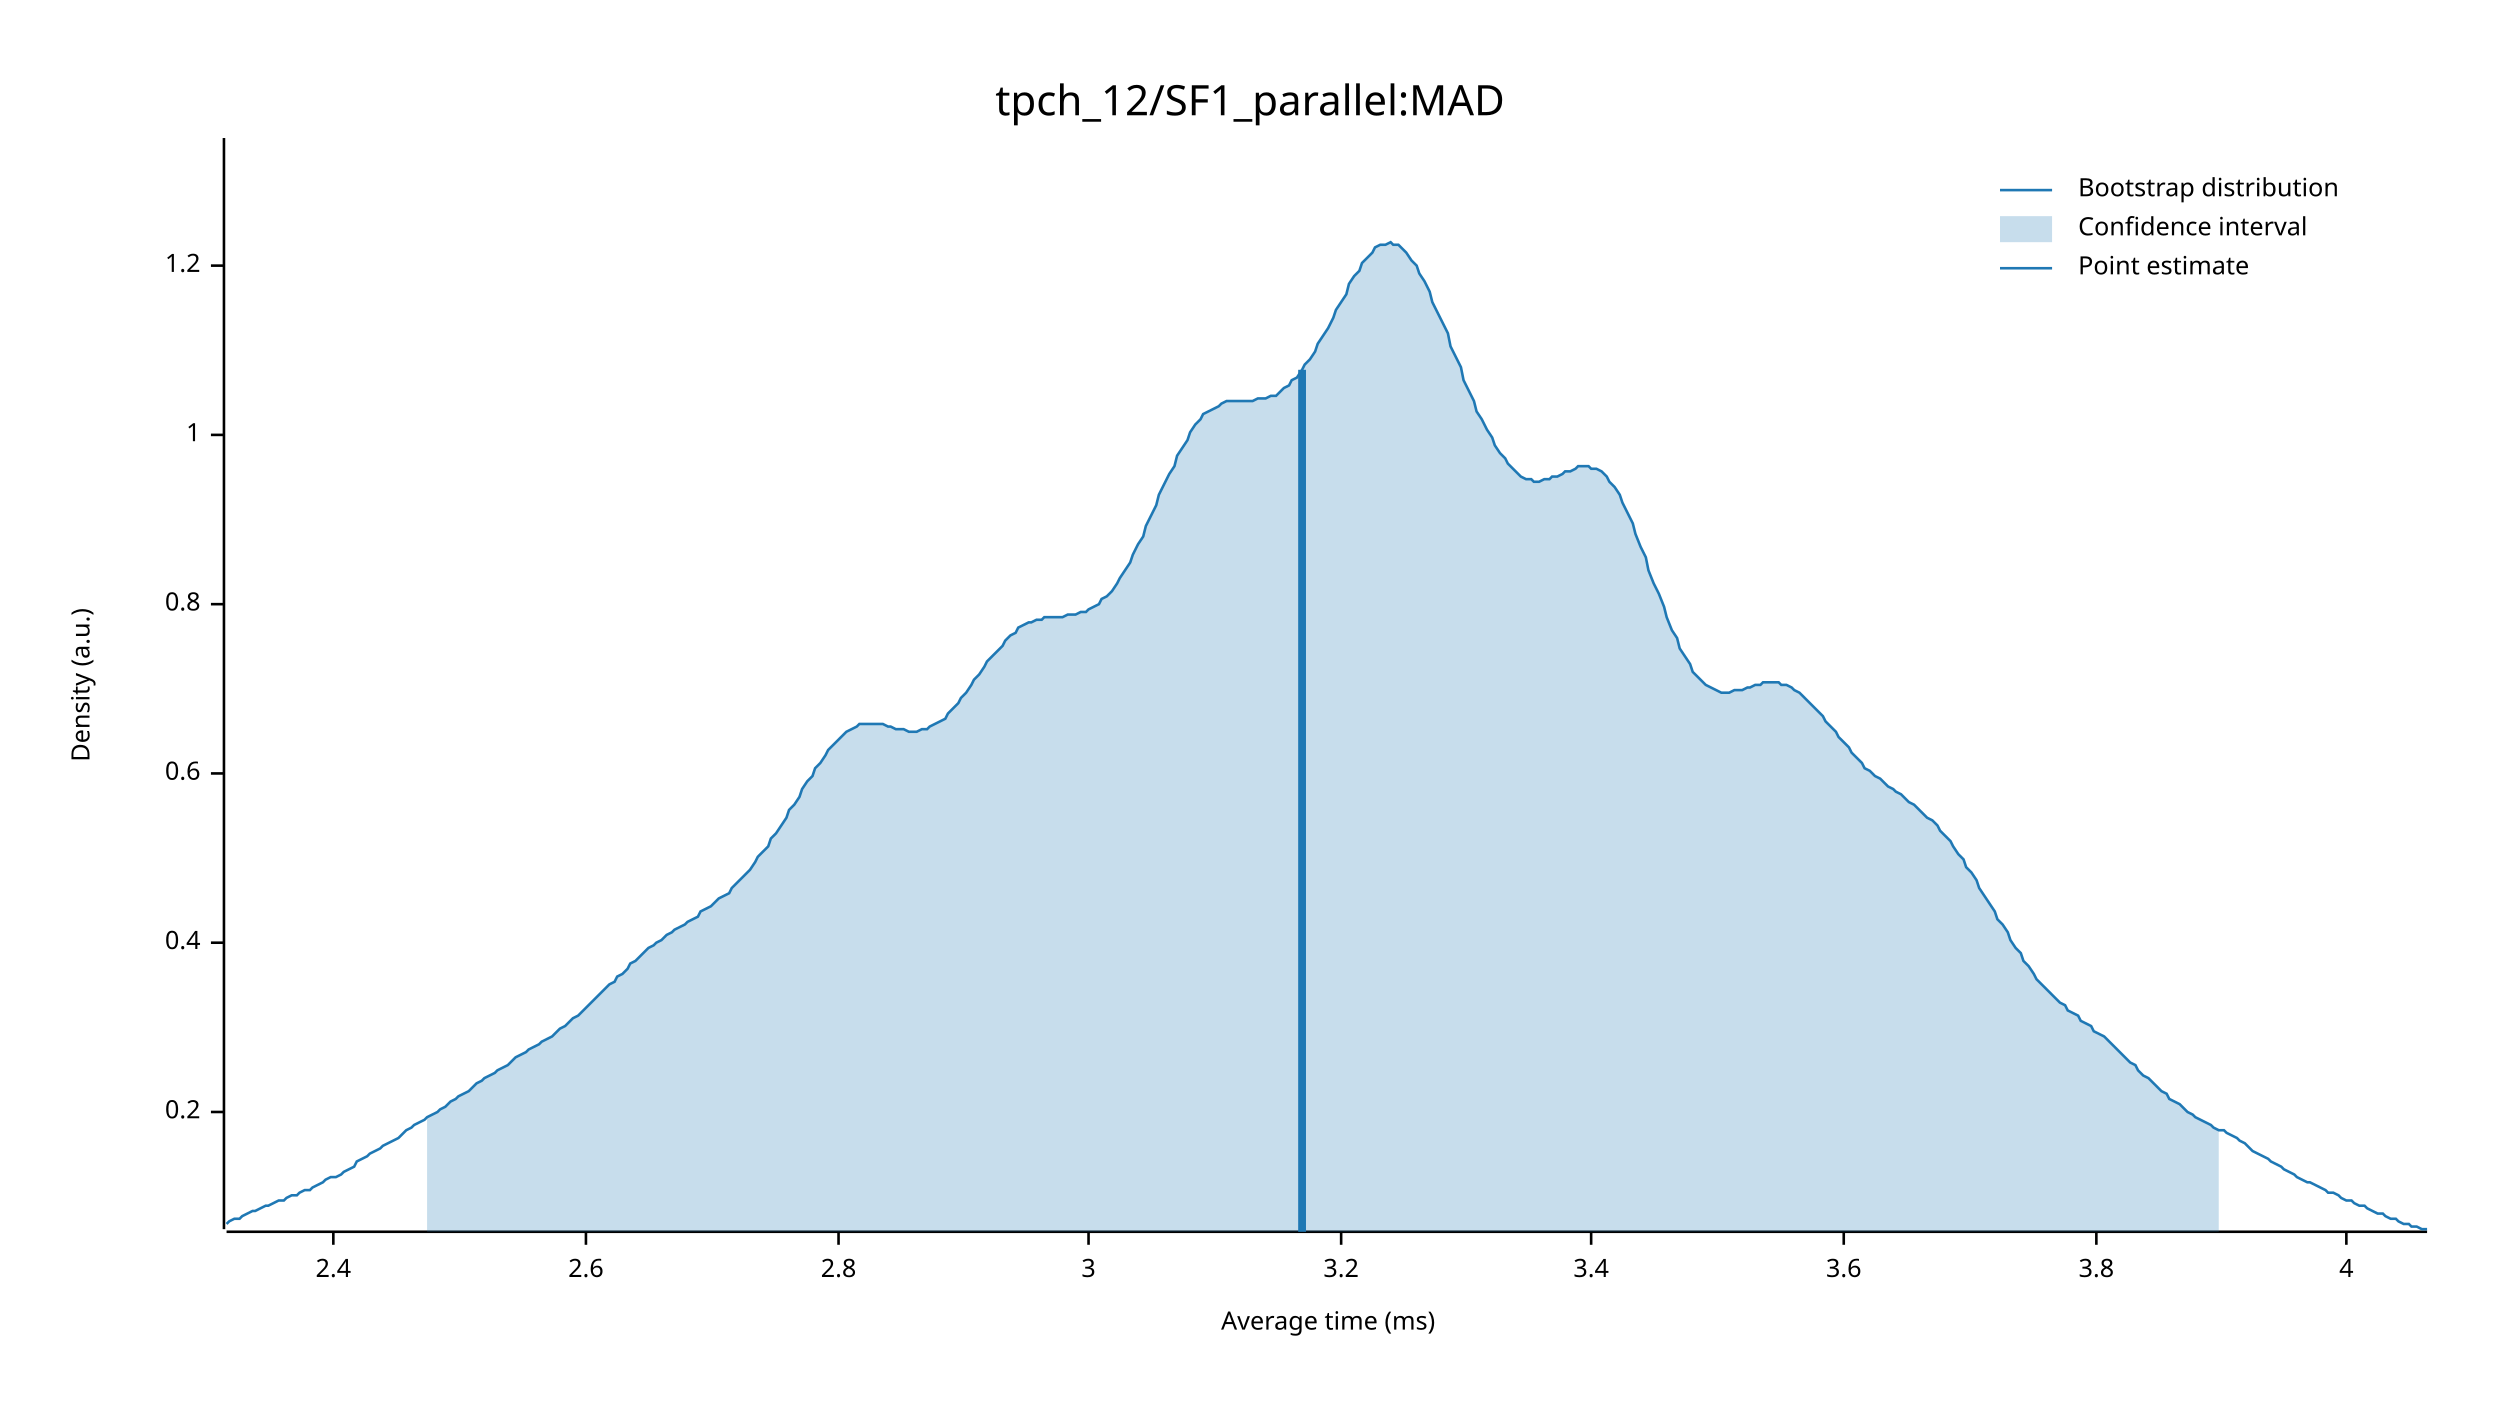
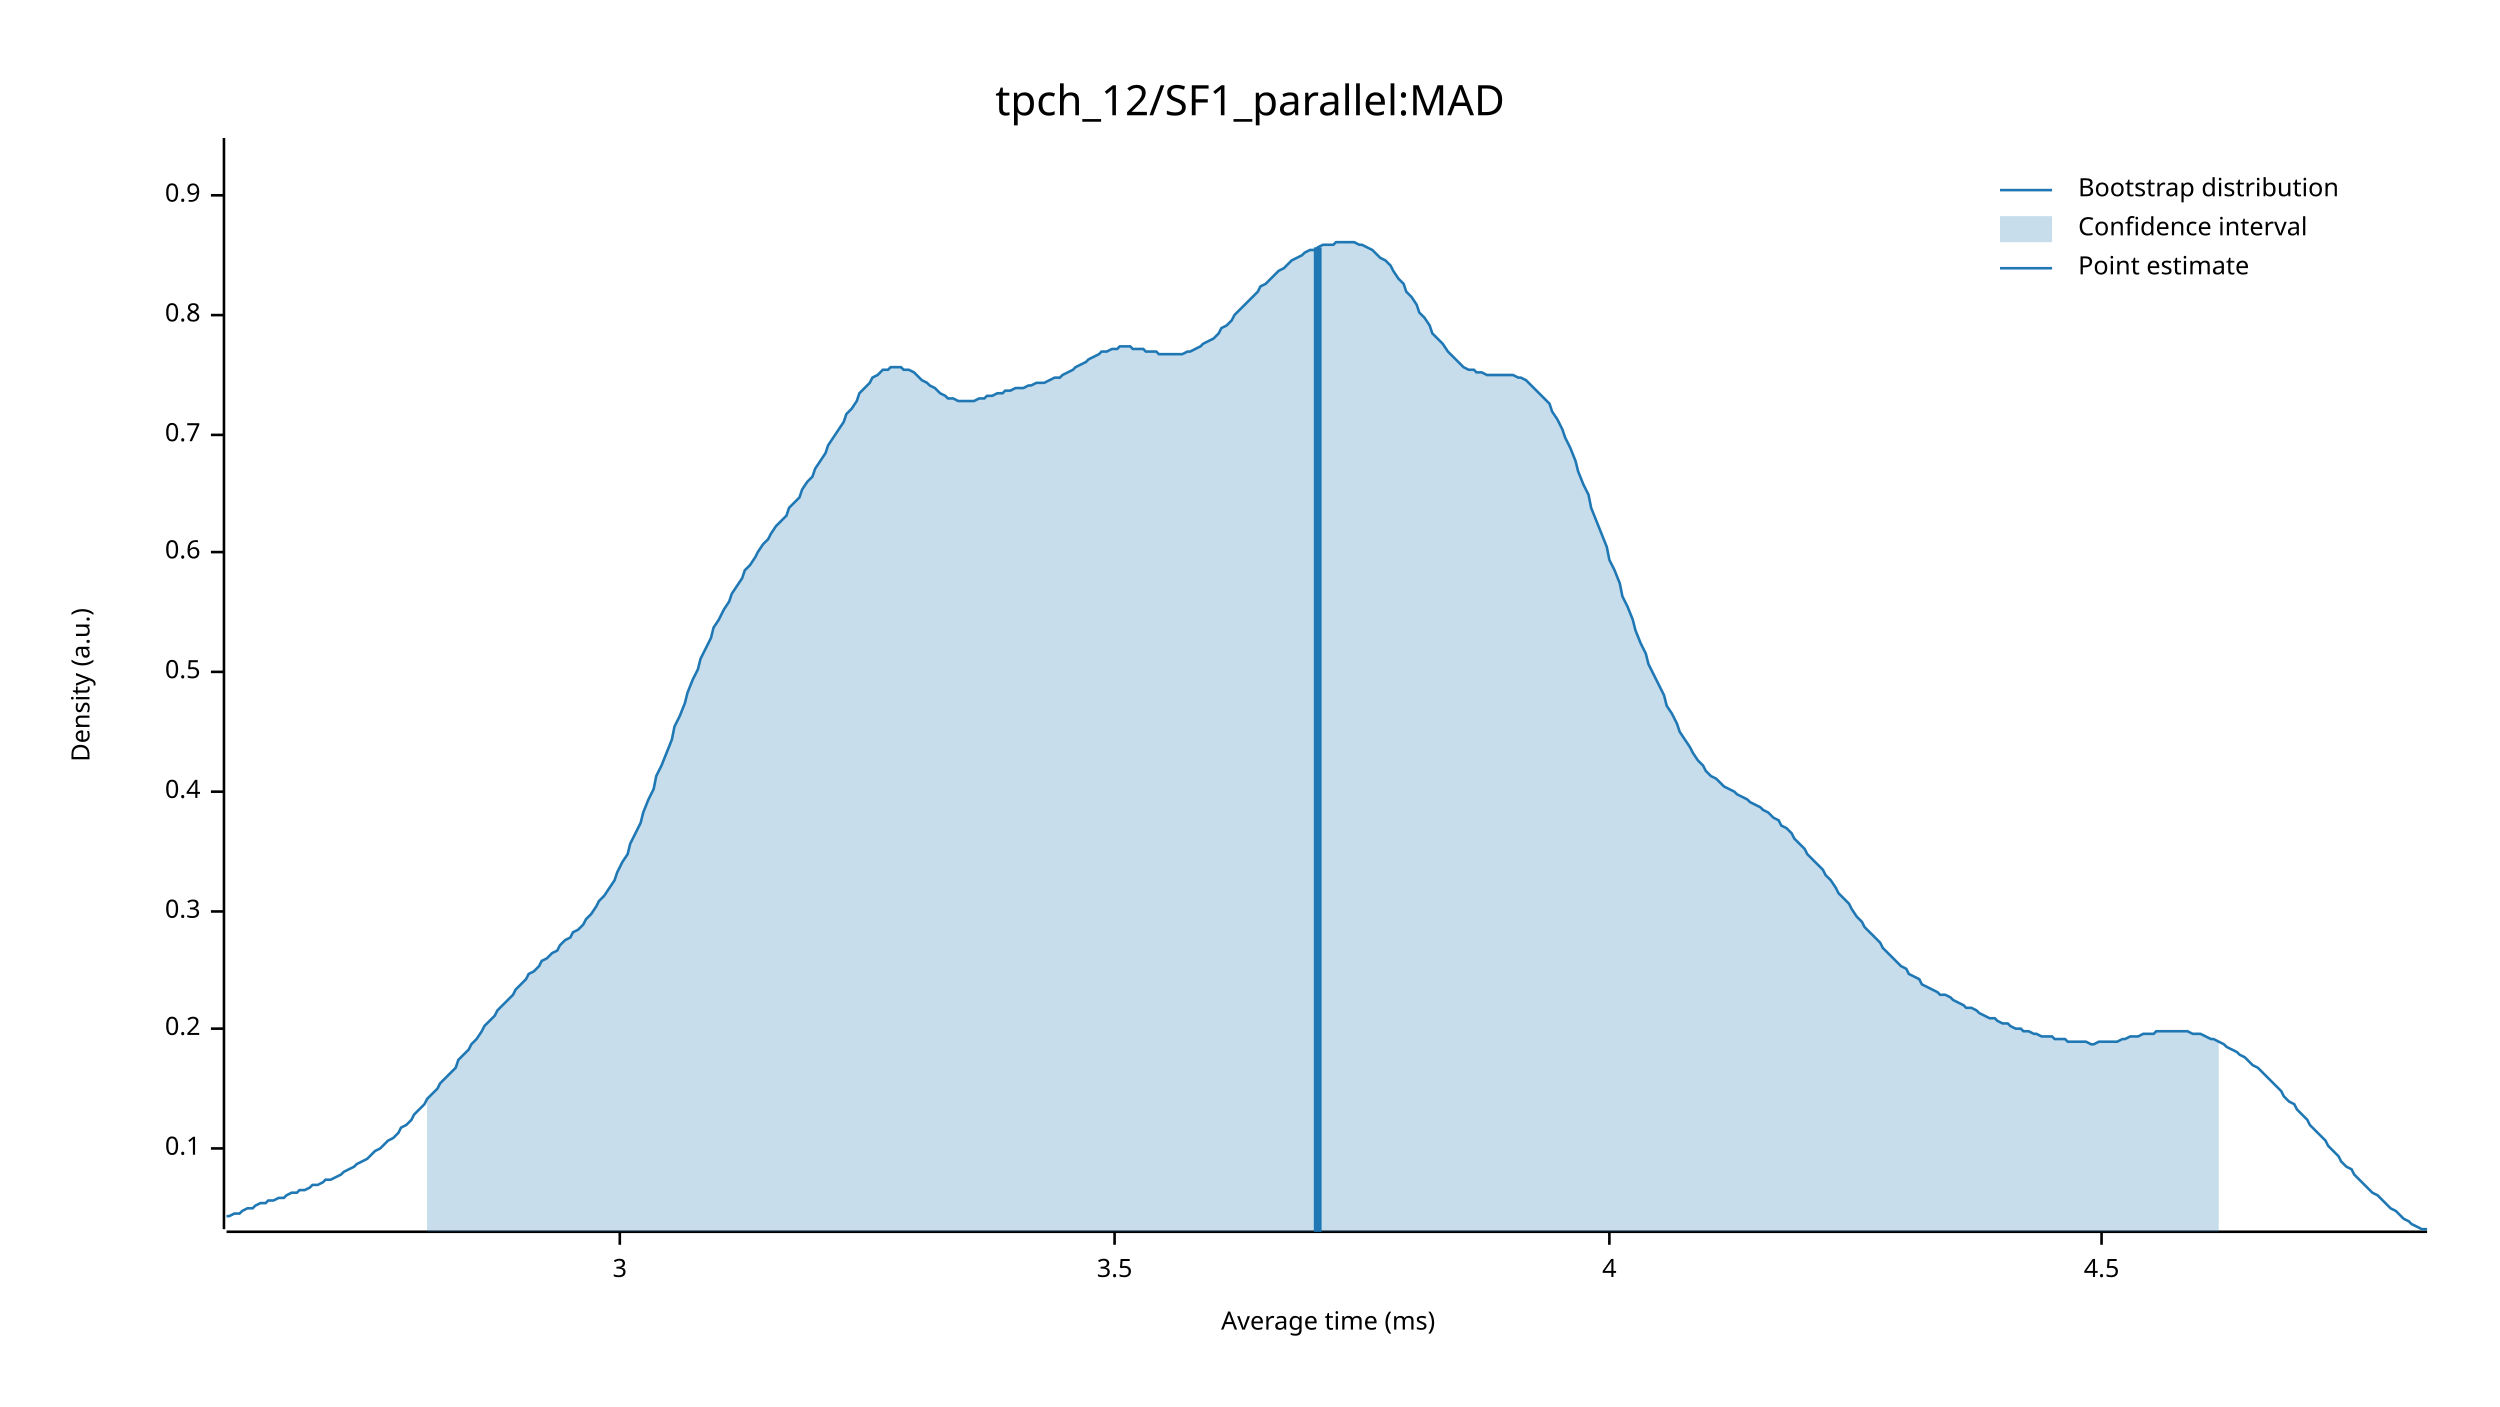
<svg xmlns="http://www.w3.org/2000/svg" width="960" height="540" viewBox="0 0 960 540">
  <text x="480" y="32" dy="0.76em" text-anchor="middle" font-family="sans-serif" font-size="16.129" opacity="1" fill="#000000">
tpch_12/SF1_parallel:MAD
</text>
  <text x="27" y="263" dy="0.76em" text-anchor="middle" font-family="sans-serif" font-size="9.677" opacity="1" fill="#000000" transform="rotate(270, 27, 263)">
Density (a.u.)
</text>
  <text x="510" y="513" dy="-0.5ex" text-anchor="middle" font-family="sans-serif" font-size="9.677" opacity="1" fill="#000000">
Average time (ms)
</text>
  <polyline fill="none" opacity="1" stroke="#000000" stroke-width="1" points="86,53 86,472 " />
-   <text x="77" y="427" dy="0.5ex" text-anchor="end" font-family="sans-serif" font-size="9.677" opacity="1" fill="#000000">
+   <text x="77" y="441" dy="0.5ex" text-anchor="end" font-family="sans-serif" font-size="9.677" opacity="1" fill="#000000">
+ 0.1
+ </text>
+   <polyline fill="none" opacity="1" stroke="#000000" stroke-width="1" points="81,441 86,441 " />
+   <text x="77" y="395" dy="0.5ex" text-anchor="end" font-family="sans-serif" font-size="9.677" opacity="1" fill="#000000">
0.2
</text>
-   <polyline fill="none" opacity="1" stroke="#000000" stroke-width="1" points="81,427 86,427 " />
-   <text x="77" y="362" dy="0.5ex" text-anchor="end" font-family="sans-serif" font-size="9.677" opacity="1" fill="#000000">
+   <polyline fill="none" opacity="1" stroke="#000000" stroke-width="1" points="81,395 86,395 " />
+   <text x="77" y="350" dy="0.5ex" text-anchor="end" font-family="sans-serif" font-size="9.677" opacity="1" fill="#000000">
+ 0.3
+ </text>
+   <polyline fill="none" opacity="1" stroke="#000000" stroke-width="1" points="81,350 86,350 " />
+   <text x="77" y="304" dy="0.5ex" text-anchor="end" font-family="sans-serif" font-size="9.677" opacity="1" fill="#000000">
0.4
</text>
-   <polyline fill="none" opacity="1" stroke="#000000" stroke-width="1" points="81,362 86,362 " />
-   <text x="77" y="297" dy="0.5ex" text-anchor="end" font-family="sans-serif" font-size="9.677" opacity="1" fill="#000000">
+   <polyline fill="none" opacity="1" stroke="#000000" stroke-width="1" points="81,304 86,304 " />
+   <text x="77" y="258" dy="0.5ex" text-anchor="end" font-family="sans-serif" font-size="9.677" opacity="1" fill="#000000">
+ 0.5
+ </text>
+   <polyline fill="none" opacity="1" stroke="#000000" stroke-width="1" points="81,258 86,258 " />
+   <text x="77" y="212" dy="0.5ex" text-anchor="end" font-family="sans-serif" font-size="9.677" opacity="1" fill="#000000">
0.6
</text>
-   <polyline fill="none" opacity="1" stroke="#000000" stroke-width="1" points="81,297 86,297 " />
-   <text x="77" y="232" dy="0.5ex" text-anchor="end" font-family="sans-serif" font-size="9.677" opacity="1" fill="#000000">
+   <polyline fill="none" opacity="1" stroke="#000000" stroke-width="1" points="81,212 86,212 " />
+   <text x="77" y="167" dy="0.5ex" text-anchor="end" font-family="sans-serif" font-size="9.677" opacity="1" fill="#000000">
+ 0.7
+ </text>
+   <polyline fill="none" opacity="1" stroke="#000000" stroke-width="1" points="81,167 86,167 " />
+   <text x="77" y="121" dy="0.5ex" text-anchor="end" font-family="sans-serif" font-size="9.677" opacity="1" fill="#000000">
0.8
</text>
-   <polyline fill="none" opacity="1" stroke="#000000" stroke-width="1" points="81,232 86,232 " />
-   <text x="77" y="167" dy="0.5ex" text-anchor="end" font-family="sans-serif" font-size="9.677" opacity="1" fill="#000000">
- 1
+   <polyline fill="none" opacity="1" stroke="#000000" stroke-width="1" points="81,121 86,121 " />
+   <text x="77" y="75" dy="0.5ex" text-anchor="end" font-family="sans-serif" font-size="9.677" opacity="1" fill="#000000">
+ 0.9
</text>
-   <polyline fill="none" opacity="1" stroke="#000000" stroke-width="1" points="81,167 86,167 " />
-   <text x="77" y="102" dy="0.5ex" text-anchor="end" font-family="sans-serif" font-size="9.677" opacity="1" fill="#000000">
- 1.2
- </text>
-   <polyline fill="none" opacity="1" stroke="#000000" stroke-width="1" points="81,102 86,102 " />
+   <polyline fill="none" opacity="1" stroke="#000000" stroke-width="1" points="81,75 86,75 " />
  <polyline fill="none" opacity="1" stroke="#000000" stroke-width="1" points="87,473 932,473 " />
-   <text x="128" y="483" dy="0.76em" text-anchor="middle" font-family="sans-serif" font-size="9.677" opacity="1" fill="#000000">
- 2.4
- </text>
-   <polyline fill="none" opacity="1" stroke="#000000" stroke-width="1" points="128,473 128,478 " />
-   <text x="225" y="483" dy="0.76em" text-anchor="middle" font-family="sans-serif" font-size="9.677" opacity="1" fill="#000000">
- 2.6
- </text>
-   <polyline fill="none" opacity="1" stroke="#000000" stroke-width="1" points="225,473 225,478 " />
-   <text x="322" y="483" dy="0.76em" text-anchor="middle" font-family="sans-serif" font-size="9.677" opacity="1" fill="#000000">
- 2.8
- </text>
-   <polyline fill="none" opacity="1" stroke="#000000" stroke-width="1" points="322,473 322,478 " />
-   <text x="418" y="483" dy="0.76em" text-anchor="middle" font-family="sans-serif" font-size="9.677" opacity="1" fill="#000000">
+   <text x="238" y="483" dy="0.76em" text-anchor="middle" font-family="sans-serif" font-size="9.677" opacity="1" fill="#000000">
3
</text>
-   <polyline fill="none" opacity="1" stroke="#000000" stroke-width="1" points="418,473 418,478 " />
-   <text x="515" y="483" dy="0.76em" text-anchor="middle" font-family="sans-serif" font-size="9.677" opacity="1" fill="#000000">
- 3.2
+   <polyline fill="none" opacity="1" stroke="#000000" stroke-width="1" points="238,473 238,478 " />
+   <text x="428" y="483" dy="0.76em" text-anchor="middle" font-family="sans-serif" font-size="9.677" opacity="1" fill="#000000">
+ 3.5
</text>
-   <polyline fill="none" opacity="1" stroke="#000000" stroke-width="1" points="515,473 515,478 " />
-   <text x="611" y="483" dy="0.76em" text-anchor="middle" font-family="sans-serif" font-size="9.677" opacity="1" fill="#000000">
- 3.4
- </text>
-   <polyline fill="none" opacity="1" stroke="#000000" stroke-width="1" points="611,473 611,478 " />
-   <text x="708" y="483" dy="0.76em" text-anchor="middle" font-family="sans-serif" font-size="9.677" opacity="1" fill="#000000">
- 3.6
- </text>
-   <polyline fill="none" opacity="1" stroke="#000000" stroke-width="1" points="708,473 708,478 " />
-   <text x="805" y="483" dy="0.76em" text-anchor="middle" font-family="sans-serif" font-size="9.677" opacity="1" fill="#000000">
- 3.8
- </text>
-   <polyline fill="none" opacity="1" stroke="#000000" stroke-width="1" points="805,473 805,478 " />
-   <text x="901" y="483" dy="0.76em" text-anchor="middle" font-family="sans-serif" font-size="9.677" opacity="1" fill="#000000">
+   <polyline fill="none" opacity="1" stroke="#000000" stroke-width="1" points="428,473 428,478 " />
+   <text x="618" y="483" dy="0.76em" text-anchor="middle" font-family="sans-serif" font-size="9.677" opacity="1" fill="#000000">
4
</text>
-   <polyline fill="none" opacity="1" stroke="#000000" stroke-width="1" points="901,473 901,478 " />
-   <polyline fill="none" opacity="1" stroke="#1F78B4" stroke-width="1" points="87,470 88,469 90,468 92,468 93,467 95,466 97,465 98,465 100,464 102,463 103,463 105,462 107,461 109,461 110,460 112,459 114,459 115,458 117,457 119,457 120,456 122,455 124,454 125,453 127,452 129,452 131,451 132,450 134,449 136,448 137,446 139,445 141,444 142,443 144,442 146,441 147,440 149,439 151,438 153,437 154,436 156,434 158,433 159,432 161,431 163,430 164,429 166,428 168,427 169,426 171,425 173,423 175,422 176,421 178,420 180,419 181,418 183,416 185,415 186,414 188,413 190,412 191,411 193,410 195,409 197,407 198,406 200,405 202,404 203,403 205,402 207,401 208,400 210,399 212,398 214,396 215,395 217,394 219,392 220,391 222,390 224,388 225,387 227,385 229,383 230,382 232,380 234,378 236,377 237,375 239,374 241,372 242,370 244,369 246,367 247,366 249,364 251,363 252,362 254,361 256,359 258,358 259,357 261,356 263,355 264,354 266,353 268,352 269,350 271,349 273,348 274,347 276,345 278,344 280,343 281,341 283,339 285,337 286,336 288,334 290,331 291,329 293,327 295,325 296,322 298,320 300,317 302,314 303,311 305,309 307,306 308,303 310,300 312,298 313,295 315,293 317,290 318,288 320,286 322,284 324,282 325,281 327,280 329,279 330,278 332,278 334,278 335,278 337,278 339,278 341,279 342,279 344,280 346,280 347,280 349,281 351,281 352,281 354,280 356,280 357,279 359,278 361,277 363,276 364,274 366,272 368,270 369,268 371,266 373,263 374,261 376,259 378,256 379,254 381,252 383,250 385,248 386,246 388,244 390,243 391,241 393,240 395,239 396,239 398,238 400,238 401,237 403,237 405,237 407,237 408,237 410,236 412,236 413,236 415,235 417,235 418,234 420,233 422,232 423,230 425,229 427,227 429,224 430,222 432,219 434,216 435,213 437,209 439,206 440,202 442,198 444,194 445,190 447,186 449,182 451,179 452,175 454,172 456,169 457,166 459,163 461,161 462,159 464,158 466,157 468,156 469,155 471,154 473,154 474,154 476,154 478,154 479,154 481,154 483,153 484,153 486,153 488,152 490,152 491,151 493,149 495,148 496,146 498,145 500,142 501,140 503,138 505,135 506,132 508,129 510,126 512,122 513,119 515,116 517,113 518,109 520,106 522,104 523,101 525,99 527,97 528,95 530,94 532,94 534,93 535,94 537,94 539,96 540,97 542,100 544,102 545,105 547,108 549,112 550,116 552,120 554,124 556,128 557,133 559,137 561,141 562,146 564,150 566,154 567,158 569,161 571,165 573,168 574,171 576,174 578,176 579,178 581,180 583,182 584,183 586,184 588,184 589,185 591,185 593,184 595,184 596,183 598,183 600,182 601,181 603,181 605,180 606,179 608,179 610,179 611,180 613,180 615,181 617,183 618,185 620,187 622,190 623,193 625,197 627,201 628,205 630,210 632,214 633,219 635,224 637,228 639,233 640,237 642,242 644,245 645,249 647,252 649,255 650,258 652,260 654,262 655,263 657,264 659,265 661,266 662,266 664,266 666,265 667,265 669,265 671,264 672,264 674,263 676,263 677,262 679,262 681,262 683,262 684,263 686,263 688,264 689,265 691,266 693,268 694,269 696,271 698,273 700,275 701,277 703,279 705,281 706,283 708,285 710,287 711,289 713,291 715,293 716,295 718,296 720,298 722,299 723,300 725,302 727,303 728,304 730,305 732,307 733,308 735,309 737,311 738,312 740,314 742,315 744,317 745,319 747,321 749,323 750,325 752,328 754,330 755,333 757,335 759,338 760,341 762,344 764,347 766,350 767,353 769,355 771,358 772,361 774,364 776,366 777,369 779,371 781,374 782,376 784,378 786,380 788,382 789,383 791,385 793,386 794,388 796,389 798,390 799,392 801,393 803,394 804,396 806,397 808,398 810,400 811,401 813,403 815,405 816,406 818,408 820,409 821,411 823,413 825,414 827,416 828,417 830,419 832,420 833,422 835,423 837,424 838,425 840,427 842,428 843,429 845,430 847,431 849,432 850,433 852,434 854,434 855,435 857,436 859,437 860,438 862,439 864,441 865,442 867,443 869,444 871,445 872,446 874,447 876,448 877,449 879,450 881,451 882,452 884,453 886,454 887,454 889,455 891,456 893,457 894,458 896,458 898,459 899,460 901,461 903,461 904,462 906,463 908,463 909,464 911,465 913,466 915,466 916,467 918,468 920,468 921,469 923,470 925,470 926,471 928,471 930,472 932,472 " />
-   <polygon opacity="0.25" fill="#1F78B4" points="164,429 166,428 168,427 169,426 171,425 173,423 175,422 176,421 178,420 180,419 181,418 183,416 185,415 186,414 188,413 190,412 191,411 193,410 195,409 197,407 198,406 200,405 202,404 203,403 205,402 207,401 208,400 210,399 212,398 214,396 215,395 217,394 219,392 220,391 222,390 224,388 225,387 227,385 229,383 230,382 232,380 234,378 236,377 237,375 239,374 241,372 242,370 244,369 246,367 247,366 249,364 251,363 252,362 254,361 256,359 258,358 259,357 261,356 263,355 264,354 266,353 268,352 269,350 271,349 273,348 274,347 276,345 278,344 280,343 281,341 283,339 285,337 286,336 288,334 290,331 291,329 293,327 295,325 296,322 298,320 300,317 302,314 303,311 305,309 307,306 308,303 310,300 312,298 313,295 315,293 317,290 318,288 320,286 322,284 324,282 325,281 327,280 329,279 330,278 332,278 334,278 335,278 337,278 339,278 341,279 342,279 344,280 346,280 347,280 349,281 351,281 352,281 354,280 356,280 357,279 359,278 361,277 363,276 364,274 366,272 368,270 369,268 371,266 373,263 374,261 376,259 378,256 379,254 381,252 383,250 385,248 386,246 388,244 390,243 391,241 393,240 395,239 396,239 398,238 400,238 401,237 403,237 405,237 407,237 408,237 410,236 412,236 413,236 415,235 417,235 418,234 420,233 422,232 423,230 425,229 427,227 429,224 430,222 432,219 434,216 435,213 437,209 439,206 440,202 442,198 444,194 445,190 447,186 449,182 451,179 452,175 454,172 456,169 457,166 459,163 461,161 462,159 464,158 466,157 468,156 469,155 471,154 473,154 474,154 476,154 478,154 479,154 481,154 483,153 484,153 486,153 488,152 490,152 491,151 493,149 495,148 496,146 498,145 500,142 501,140 503,138 505,135 506,132 508,129 510,126 512,122 513,119 515,116 517,113 518,109 520,106 522,104 523,101 525,99 527,97 528,95 530,94 532,94 534,93 535,94 537,94 539,96 540,97 542,100 544,102 545,105 547,108 549,112 550,116 552,120 554,124 556,128 557,133 559,137 561,141 562,146 564,150 566,154 567,158 569,161 571,165 573,168 574,171 576,174 578,176 579,178 581,180 583,182 584,183 586,184 588,184 589,185 591,185 593,184 595,184 596,183 598,183 600,182 601,181 603,181 605,180 606,179 608,179 610,179 611,180 613,180 615,181 617,183 618,185 620,187 622,190 623,193 625,197 627,201 628,205 630,210 632,214 633,219 635,224 637,228 639,233 640,237 642,242 644,245 645,249 647,252 649,255 650,258 652,260 654,262 655,263 657,264 659,265 661,266 662,266 664,266 666,265 667,265 669,265 671,264 672,264 674,263 676,263 677,262 679,262 681,262 683,262 684,263 686,263 688,264 689,265 691,266 693,268 694,269 696,271 698,273 700,275 701,277 703,279 705,281 706,283 708,285 710,287 711,289 713,291 715,293 716,295 718,296 720,298 722,299 723,300 725,302 727,303 728,304 730,305 732,307 733,308 735,309 737,311 738,312 740,314 742,315 744,317 745,319 747,321 749,323 750,325 752,328 754,330 755,333 757,335 759,338 760,341 762,344 764,347 766,350 767,353 769,355 771,358 772,361 774,364 776,366 777,369 779,371 781,374 782,376 784,378 786,380 788,382 789,383 791,385 793,386 794,388 796,389 798,390 799,392 801,393 803,394 804,396 806,397 808,398 810,400 811,401 813,403 815,405 816,406 818,408 820,409 821,411 823,413 825,414 827,416 828,417 830,419 832,420 833,422 835,423 837,424 838,425 840,427 842,428 843,429 845,430 847,431 849,432 850,433 852,434 852,473 164,473 " />
-   <polyline fill="none" opacity="1" stroke="#1F78B4" stroke-width="3" points="500,473 500,142 " />
+   <polyline fill="none" opacity="1" stroke="#000000" stroke-width="1" points="618,473 618,478 " />
+   <text x="807" y="483" dy="0.76em" text-anchor="middle" font-family="sans-serif" font-size="9.677" opacity="1" fill="#000000">
+ 4.5
+ </text>
+   <polyline fill="none" opacity="1" stroke="#000000" stroke-width="1" points="807,473 807,478 " />
+   <polyline fill="none" opacity="1" stroke="#1F78B4" stroke-width="1" points="87,467 88,467 90,466 92,466 93,465 95,464 97,464 98,463 100,462 102,462 103,461 105,461 107,460 109,460 110,459 112,458 114,458 115,457 117,457 119,456 120,455 122,455 124,454 125,453 127,453 129,452 131,451 132,450 134,449 136,448 137,447 139,446 141,445 142,444 144,442 146,441 147,440 149,438 151,437 153,435 154,433 156,432 158,430 159,428 161,426 163,424 164,422 166,420 168,418 169,416 171,414 173,412 175,410 176,407 178,405 180,403 181,401 183,399 185,396 186,394 188,392 190,390 191,388 193,386 195,384 197,382 198,380 200,378 202,376 203,374 205,373 207,371 208,369 210,368 212,366 214,365 215,363 217,361 219,360 220,358 222,357 224,355 225,353 227,351 229,348 230,346 232,344 234,341 236,338 237,335 239,331 241,328 242,324 244,320 246,316 247,312 249,307 251,303 252,298 254,294 256,289 258,284 259,279 261,275 263,270 264,266 266,261 268,257 269,253 271,249 273,245 274,241 276,238 278,234 280,231 281,228 283,225 285,222 286,219 288,217 290,214 291,212 293,209 295,207 296,205 298,202 300,200 302,198 303,195 305,193 307,191 308,188 310,185 312,183 313,180 315,177 317,174 318,171 320,168 322,165 324,162 325,159 327,157 329,154 330,151 332,149 334,147 335,145 337,144 339,142 341,142 342,141 344,141 346,141 347,142 349,142 351,143 352,144 354,146 356,147 357,148 359,149 361,151 363,152 364,153 366,153 368,154 369,154 371,154 373,154 374,154 376,153 378,153 379,152 381,152 383,151 385,151 386,150 388,150 390,149 391,149 393,149 395,148 396,148 398,147 400,147 401,147 403,146 405,145 407,145 408,144 410,143 412,142 413,141 415,140 417,139 418,138 420,137 422,136 423,135 425,135 427,134 429,134 430,133 432,133 434,133 435,134 437,134 439,134 440,135 442,135 444,135 445,136 447,136 449,136 451,136 452,136 454,136 456,135 457,135 459,134 461,133 462,132 464,131 466,130 468,128 469,126 471,125 473,123 474,121 476,119 478,117 479,116 481,114 483,112 484,110 486,109 488,107 490,105 491,104 493,103 495,101 496,100 498,99 500,98 501,97 503,96 505,96 506,95 508,94 510,94 512,94 513,93 515,93 517,93 518,93 520,93 522,94 523,94 525,95 527,96 528,97 530,99 532,100 534,102 535,104 537,107 539,109 540,112 542,114 544,117 545,120 547,122 549,125 550,128 552,130 554,132 556,135 557,136 559,138 561,140 562,141 564,142 566,142 567,143 569,143 571,144 573,144 574,144 576,144 578,144 579,144 581,144 583,145 584,145 586,146 588,148 589,149 591,151 593,153 595,155 596,158 598,161 600,165 601,168 603,172 605,177 606,181 608,186 610,190 611,195 613,200 615,205 617,210 618,215 620,219 622,224 623,229 625,233 627,238 628,242 630,247 632,251 633,255 635,259 637,263 639,267 640,271 642,274 644,278 645,281 647,284 649,287 650,289 652,292 654,294 655,296 657,298 659,299 661,301 662,302 664,303 666,304 667,305 669,306 671,307 672,308 674,309 676,310 677,311 679,312 681,314 683,315 684,317 686,318 688,320 689,322 691,324 693,326 694,328 696,330 698,332 700,334 701,336 703,338 705,341 706,343 708,345 710,347 711,349 713,352 715,354 716,356 718,358 720,360 722,362 723,364 725,366 727,368 728,369 730,371 732,372 733,374 735,375 737,376 738,378 740,379 742,380 744,381 745,382 747,382 749,383 750,384 752,385 754,386 755,387 757,387 759,388 760,389 762,390 764,391 766,391 767,392 769,393 771,393 772,394 774,395 776,395 777,396 779,396 781,397 782,397 784,398 786,398 788,398 789,399 791,399 793,399 794,400 796,400 798,400 799,400 801,400 803,401 804,401 806,400 808,400 810,400 811,400 813,400 815,399 816,399 818,398 820,398 821,398 823,397 825,397 827,397 828,396 830,396 832,396 833,396 835,396 837,396 838,396 840,396 842,397 843,397 845,397 847,398 849,399 850,399 852,400 854,401 855,402 857,403 859,404 860,405 862,406 864,408 865,409 867,410 869,412 871,414 872,415 874,417 876,419 877,421 879,423 881,424 882,426 884,428 886,430 887,432 889,434 891,436 893,438 894,440 896,442 898,444 899,446 901,448 903,449 904,451 906,453 908,455 909,456 911,458 913,459 915,461 916,462 918,464 920,465 921,466 923,468 925,469 926,470 928,471 930,472 932,472 " />
+   <polygon opacity="0.25" fill="#1F78B4" points="164,422 166,420 168,418 169,416 171,414 173,412 175,410 176,407 178,405 180,403 181,401 183,399 185,396 186,394 188,392 190,390 191,388 193,386 195,384 197,382 198,380 200,378 202,376 203,374 205,373 207,371 208,369 210,368 212,366 214,365 215,363 217,361 219,360 220,358 222,357 224,355 225,353 227,351 229,348 230,346 232,344 234,341 236,338 237,335 239,331 241,328 242,324 244,320 246,316 247,312 249,307 251,303 252,298 254,294 256,289 258,284 259,279 261,275 263,270 264,266 266,261 268,257 269,253 271,249 273,245 274,241 276,238 278,234 280,231 281,228 283,225 285,222 286,219 288,217 290,214 291,212 293,209 295,207 296,205 298,202 300,200 302,198 303,195 305,193 307,191 308,188 310,185 312,183 313,180 315,177 317,174 318,171 320,168 322,165 324,162 325,159 327,157 329,154 330,151 332,149 334,147 335,145 337,144 339,142 341,142 342,141 344,141 346,141 347,142 349,142 351,143 352,144 354,146 356,147 357,148 359,149 361,151 363,152 364,153 366,153 368,154 369,154 371,154 373,154 374,154 376,153 378,153 379,152 381,152 383,151 385,151 386,150 388,150 390,149 391,149 393,149 395,148 396,148 398,147 400,147 401,147 403,146 405,145 407,145 408,144 410,143 412,142 413,141 415,140 417,139 418,138 420,137 422,136 423,135 425,135 427,134 429,134 430,133 432,133 434,133 435,134 437,134 439,134 440,135 442,135 444,135 445,136 447,136 449,136 451,136 452,136 454,136 456,135 457,135 459,134 461,133 462,132 464,131 466,130 468,128 469,126 471,125 473,123 474,121 476,119 478,117 479,116 481,114 483,112 484,110 486,109 488,107 490,105 491,104 493,103 495,101 496,100 498,99 500,98 501,97 503,96 505,96 506,95 508,94 510,94 512,94 513,93 515,93 517,93 518,93 520,93 522,94 523,94 525,95 527,96 528,97 530,99 532,100 534,102 535,104 537,107 539,109 540,112 542,114 544,117 545,120 547,122 549,125 550,128 552,130 554,132 556,135 557,136 559,138 561,140 562,141 564,142 566,142 567,143 569,143 571,144 573,144 574,144 576,144 578,144 579,144 581,144 583,145 584,145 586,146 588,148 589,149 591,151 593,153 595,155 596,158 598,161 600,165 601,168 603,172 605,177 606,181 608,186 610,190 611,195 613,200 615,205 617,210 618,215 620,219 622,224 623,229 625,233 627,238 628,242 630,247 632,251 633,255 635,259 637,263 639,267 640,271 642,274 644,278 645,281 647,284 649,287 650,289 652,292 654,294 655,296 657,298 659,299 661,301 662,302 664,303 666,304 667,305 669,306 671,307 672,308 674,309 676,310 677,311 679,312 681,314 683,315 684,317 686,318 688,320 689,322 691,324 693,326 694,328 696,330 698,332 700,334 701,336 703,338 705,341 706,343 708,345 710,347 711,349 713,352 715,354 716,356 718,358 720,360 722,362 723,364 725,366 727,368 728,369 730,371 732,372 733,374 735,375 737,376 738,378 740,379 742,380 744,381 745,382 747,382 749,383 750,384 752,385 754,386 755,387 757,387 759,388 760,389 762,390 764,391 766,391 767,392 769,393 771,393 772,394 774,395 776,395 777,396 779,396 781,397 782,397 784,398 786,398 788,398 789,399 791,399 793,399 794,400 796,400 798,400 799,400 801,400 803,401 804,401 806,400 808,400 810,400 811,400 813,400 815,399 816,399 818,398 820,398 821,398 823,397 825,397 827,397 828,396 830,396 832,396 833,396 835,396 837,396 838,396 840,396 842,397 843,397 845,397 847,398 849,399 850,399 852,400 852,473 164,473 " />
+   <polyline fill="none" opacity="1" stroke="#1F78B4" stroke-width="3" points="506,473 506,95 " />
  <text x="798" y="68" dy="0.76em" text-anchor="start" font-family="sans-serif" font-size="9.677" opacity="1" fill="#000000">
Bootstrap distribution
</text>
  <text x="798" y="83" dy="0.76em" text-anchor="start" font-family="sans-serif" font-size="9.677" opacity="1" fill="#000000">
Confidence interval
</text>
  <text x="798" y="98" dy="0.76em" text-anchor="start" font-family="sans-serif" font-size="9.677" opacity="1" fill="#000000">
Point estimate
</text>
  <polyline fill="none" opacity="1" stroke="#1F78B4" stroke-width="1" points="768,73 788,73 " />
  <rect x="768" y="83" width="20" height="10" opacity="0.25" fill="#1F78B4" stroke="none" />
  <polyline fill="none" opacity="1" stroke="#1F78B4" stroke-width="1" points="768,103 788,103 " />
</svg>
